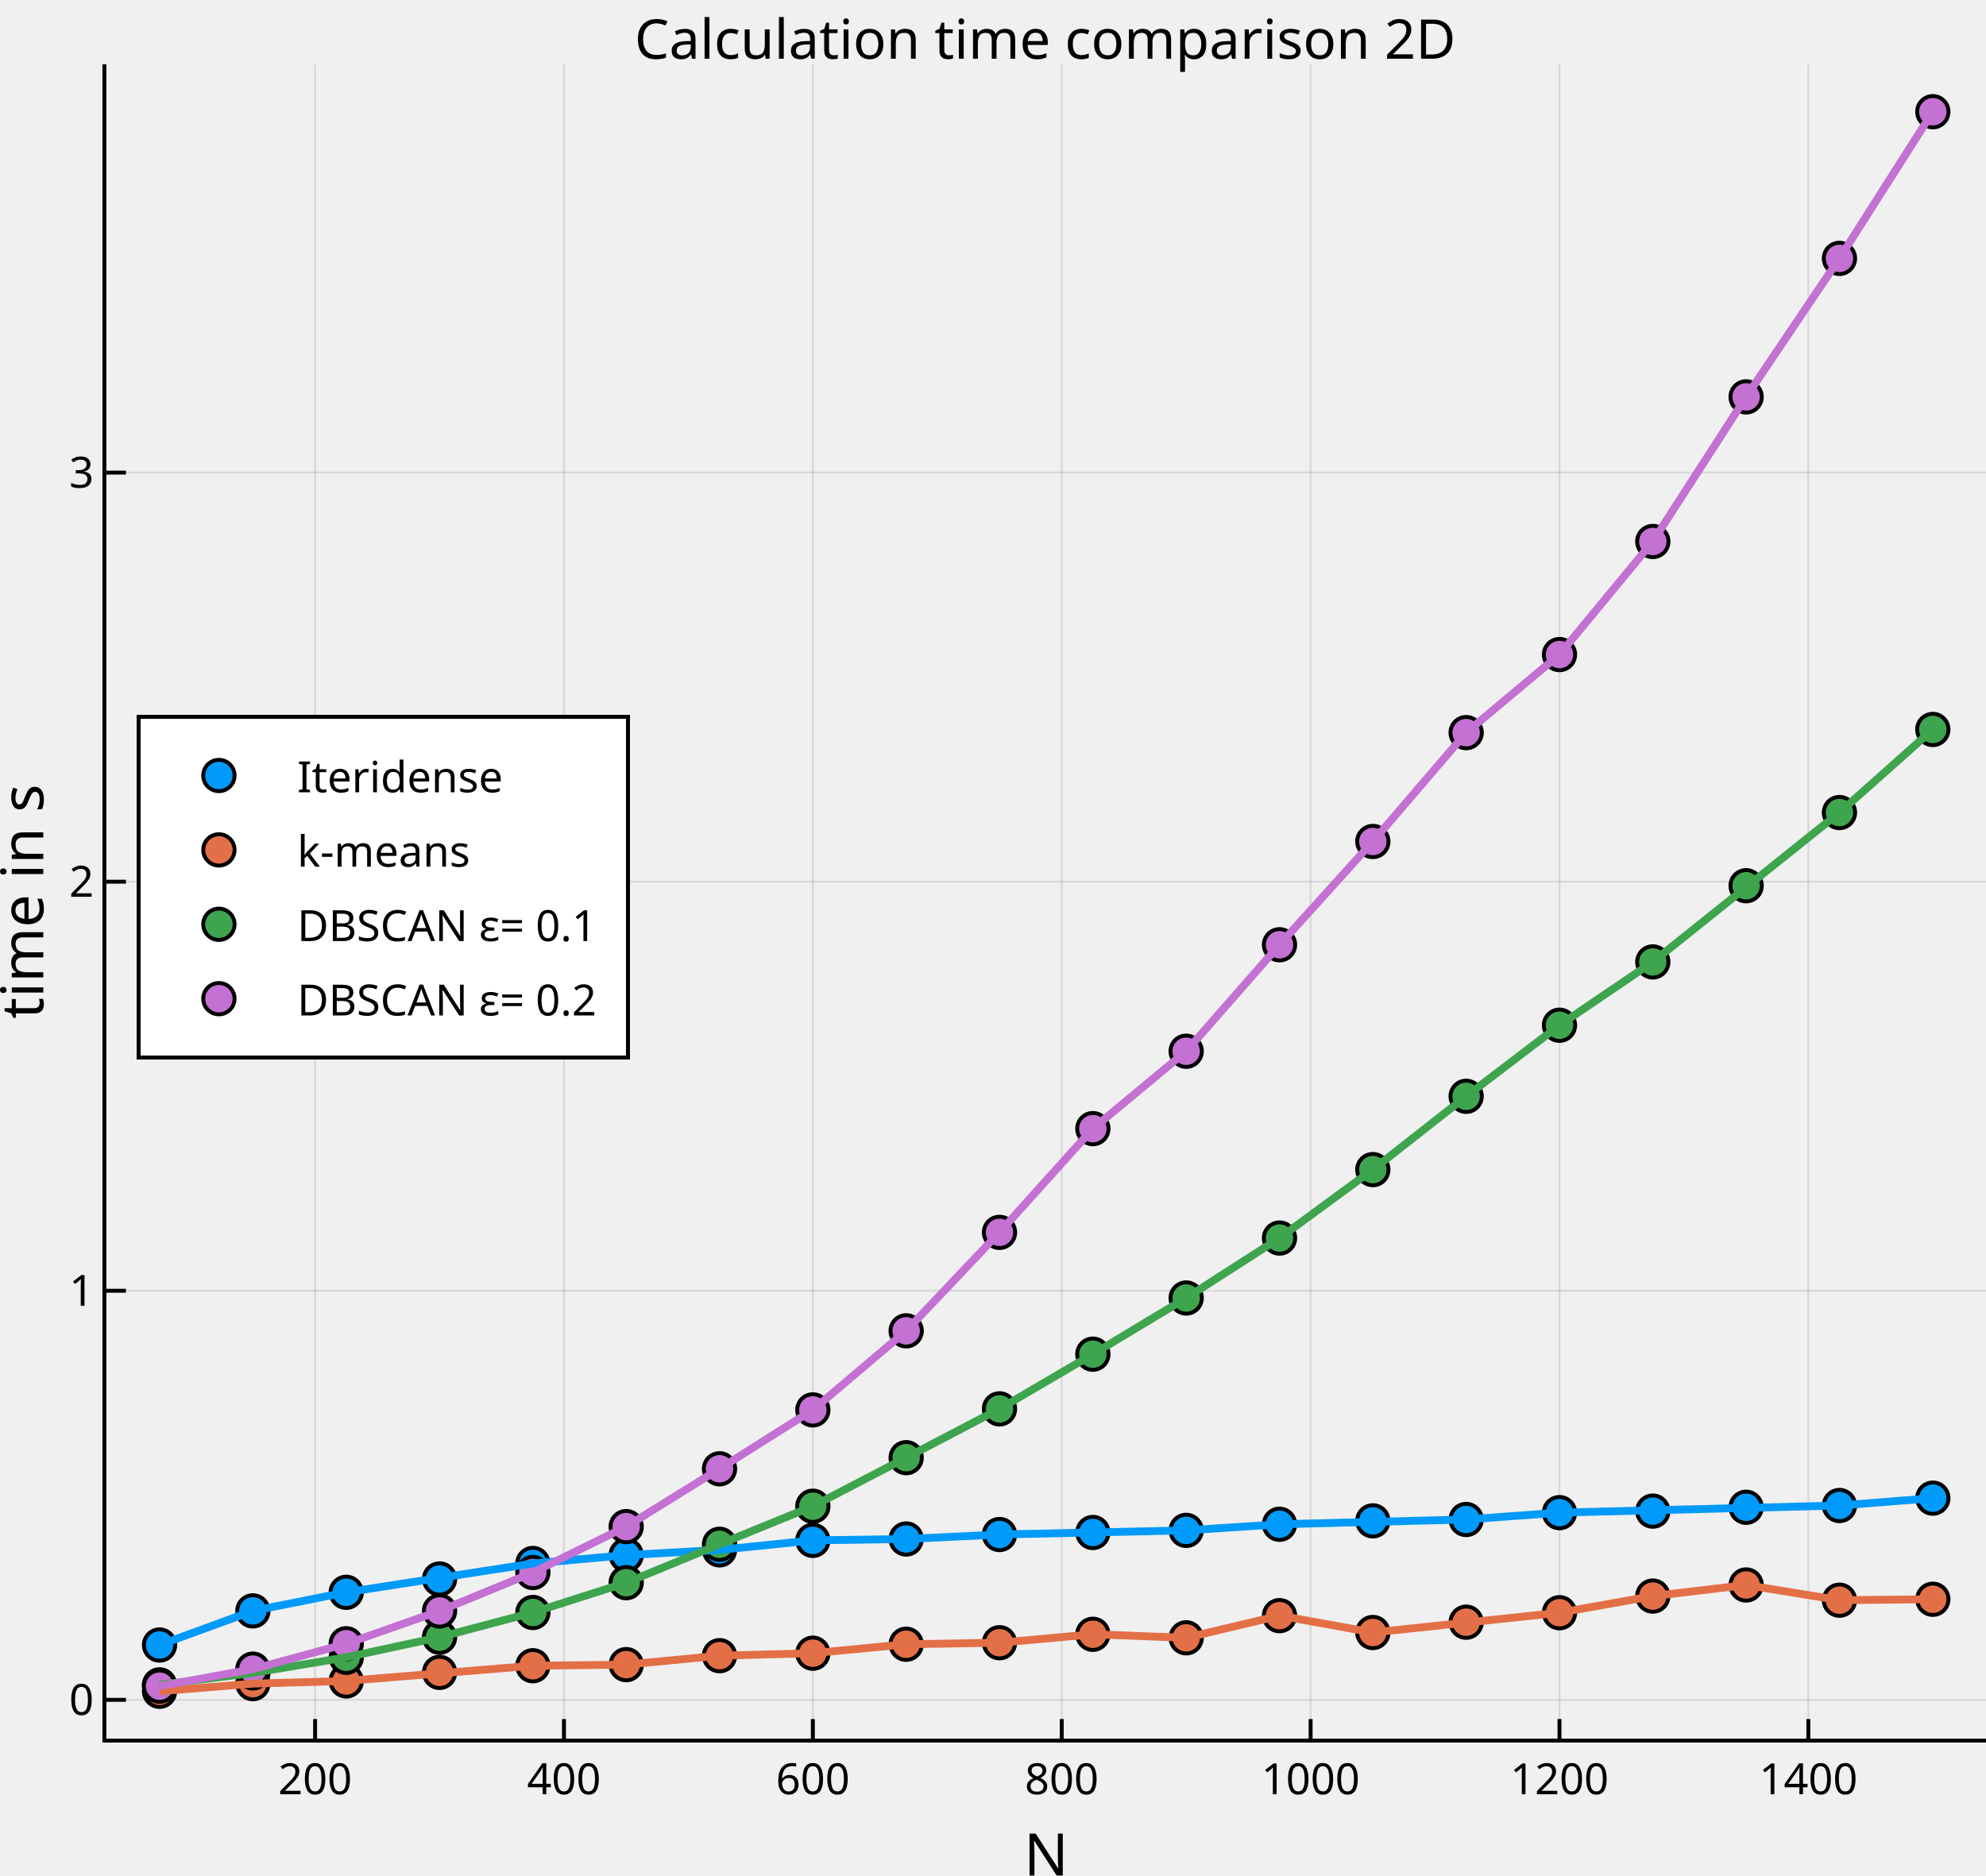
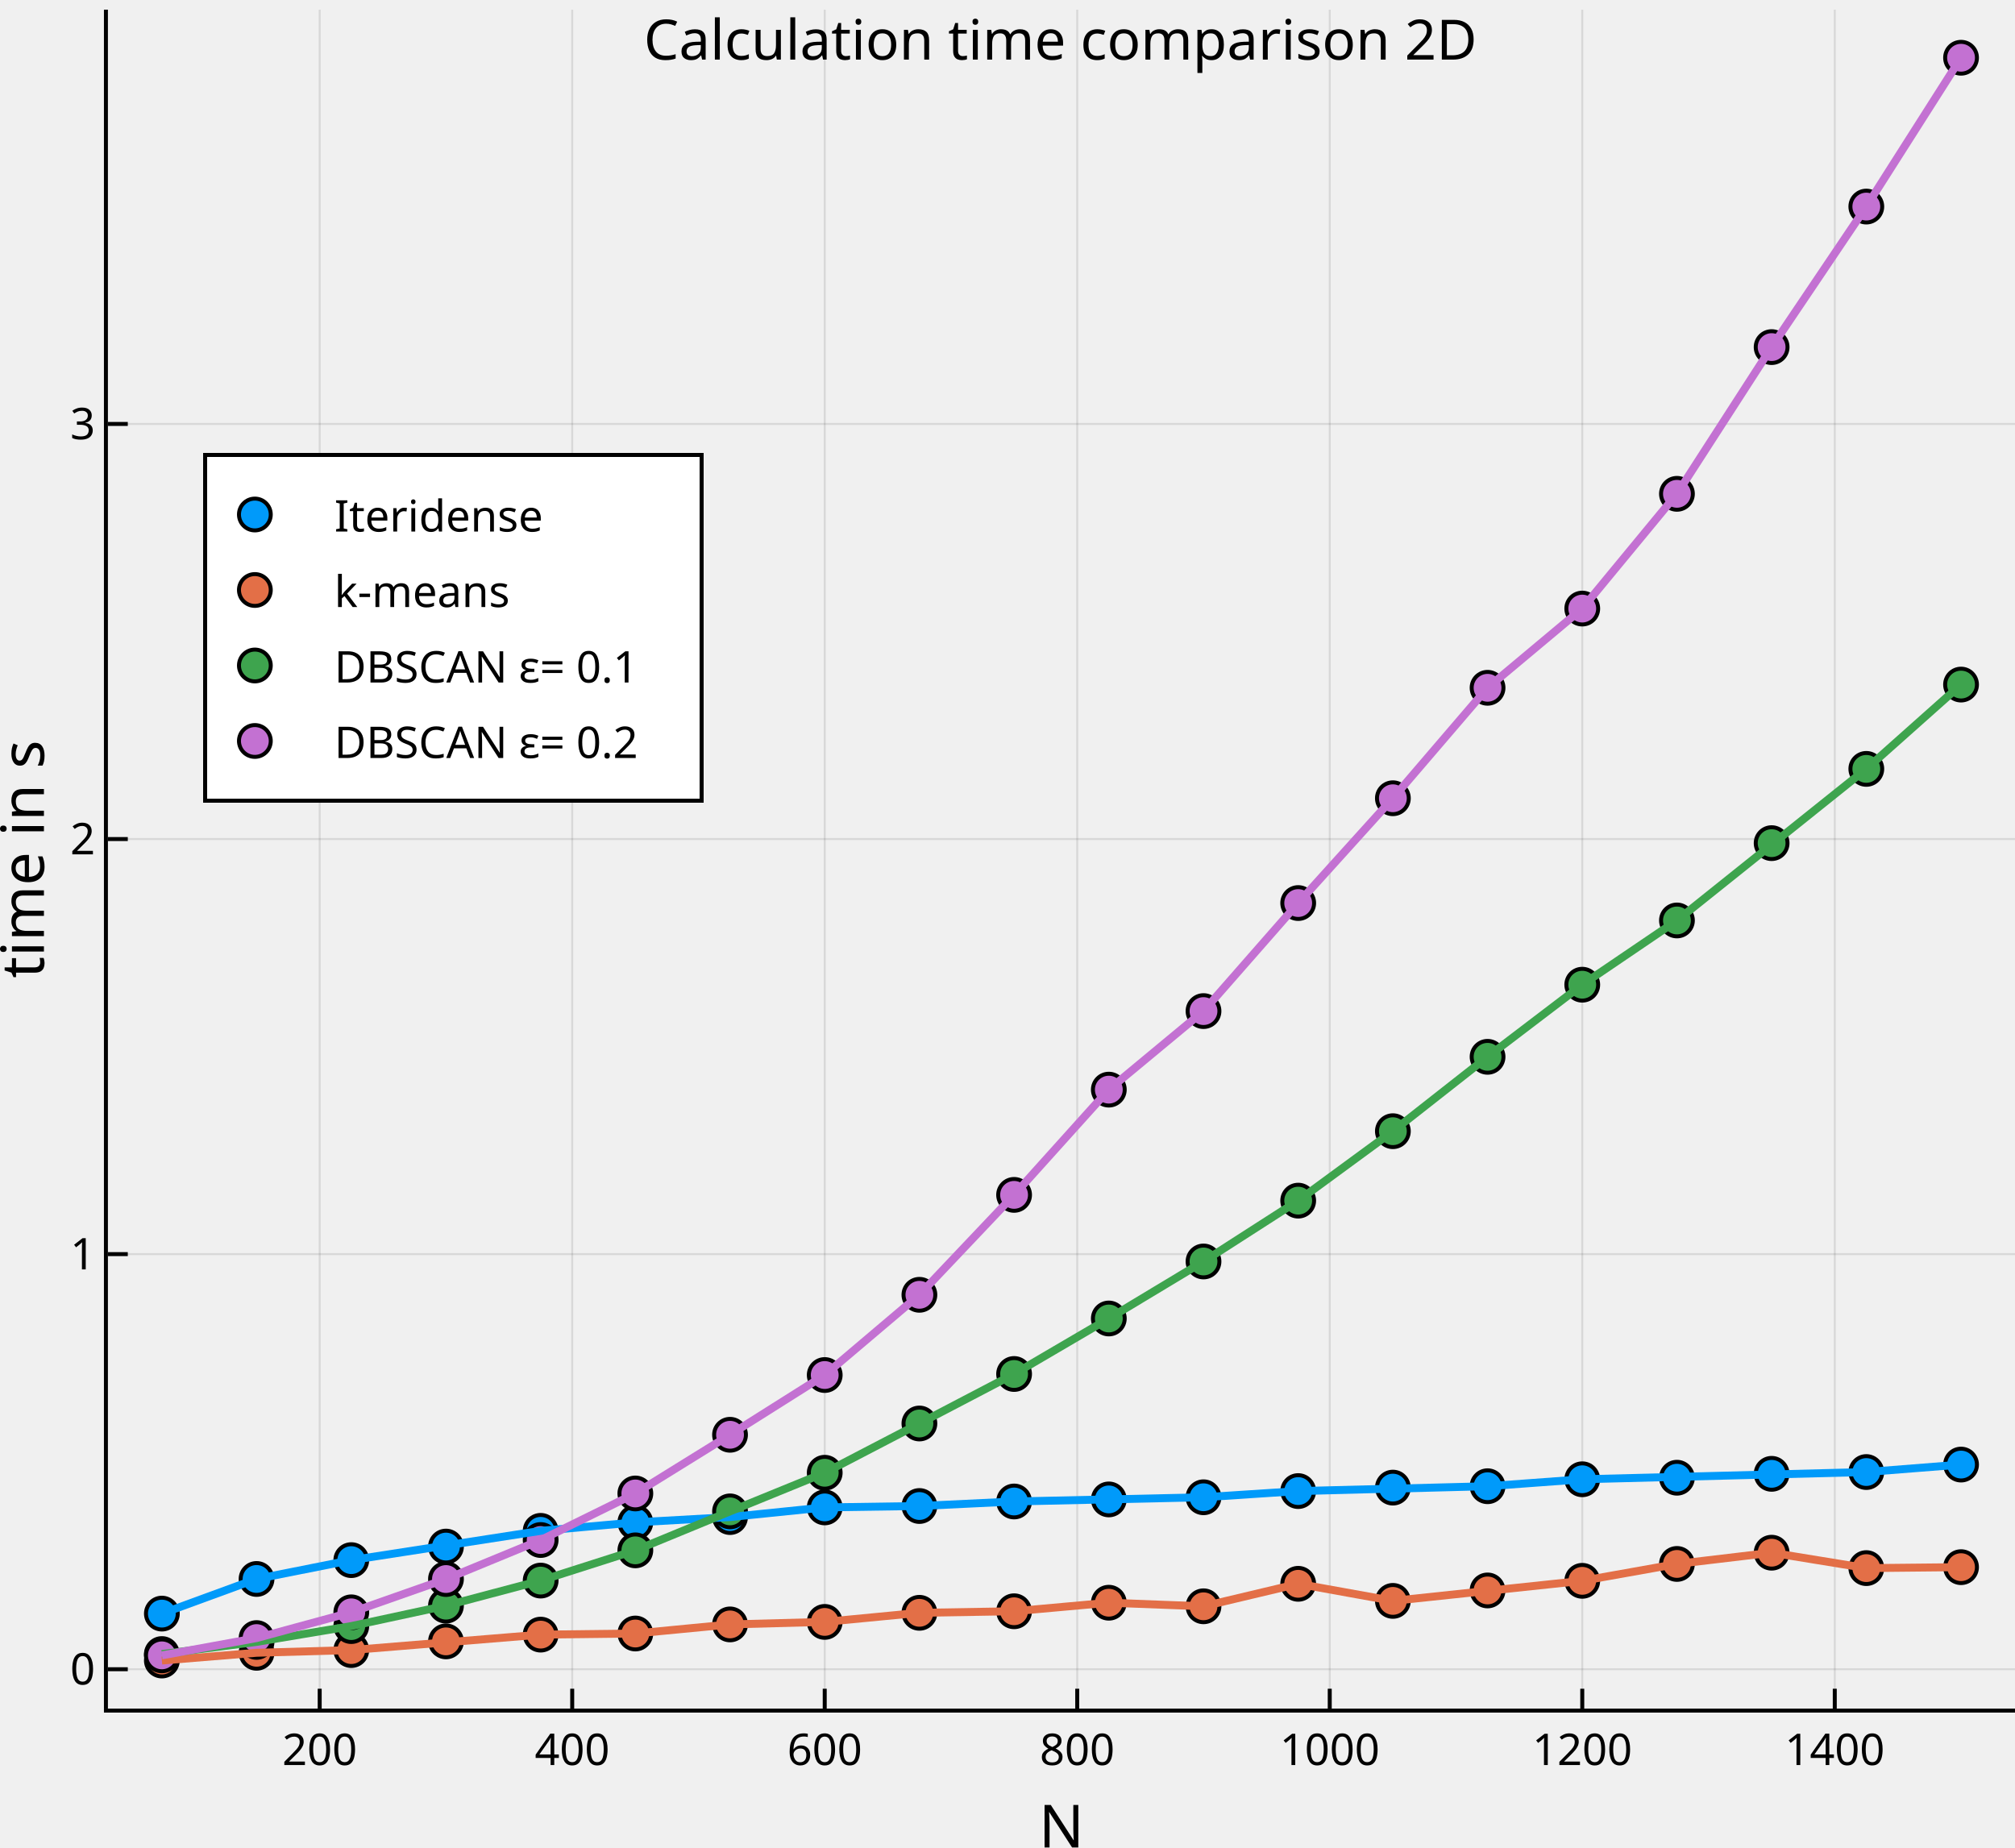
- <svg xmlns="http://www.w3.org/2000/svg" class="main-svg" width="507.118" height="479" version="1.1" id="svg232">
+ <svg xmlns="http://www.w3.org/2000/svg" class="main-svg" width="507.118" height="465" version="1.1" id="svg232">
  <defs id="defs-3eae62">
    <g class="clips" id="g5">
      <clipPath id="clip3eae62xyplot" class="plotclip">
        <rect width="479.959" height="427.61" id="rect2" x="0" y="0" />
      </clipPath>
      <clipPath class="axesclip" id="clip3eae62x">
        <rect x="28.104" y="0" width="479.959" height="512" id="rect3" />
      </clipPath>
      <clipPath class="axesclip" id="clip3eae62y">
        <rect x="0" y="36.433" width="512" height="427.61" id="rect4" />
      </clipPath>
      <clipPath class="axesclip" id="clip3eae62xy">
        <rect x="28.104" y="36.433" width="479.959" height="427.61" id="rect5" />
      </clipPath>
    </g>
    <g class="gradients" id="g6" />
    <g class="patterns" id="g7" />
  </defs>
-   <g class="bglayer" id="g8" transform="translate(-0.9451676,-20)" />
-   <g class="layer-below" id="g11" transform="translate(-0.9451676,-20)">
+   <g class="bglayer" id="g8" transform="translate(-0.9451676,-34)" />
+   <g class="layer-below" id="g11" transform="translate(-0.9451676,-34)">
    <g class="imagelayer" id="g9" />
    <g class="shapelayer" id="g10" />
  </g>
-   <g class="cartesianlayer" id="g184" transform="translate(-0.9451676,-20)">
+   <g class="cartesianlayer" id="g184" transform="translate(-0.9451676,-34)">
    <g class="subplot xy" id="g183">
      <g class="layer-subplot" id="g14">
        <g class="shapelayer" id="g12" />
        <g class="imagelayer" id="g13" />
      </g>
      <g class="minor-gridlayer" id="g17">
        <g class="x" id="g15" />
        <g class="y" id="g16" />
      </g>
      <g class="gridlayer" id="g28">
        <g class="x" id="g23">
          <path class="xgrid crisp" transform="translate(81.40368)" d="M 0,36.433 V 464.043" style="stroke:#000000;stroke-width:0.5px;stroke-opacity:0.1" id="path17" />
          <path class="xgrid crisp" transform="translate(144.9537)" d="M 0,36.433 V 464.043" style="stroke:#000000;stroke-width:0.5px;stroke-opacity:0.1" id="path18" />
          <path class="xgrid crisp" transform="translate(208.5037)" d="M 0,36.433 V 464.043" style="stroke:#000000;stroke-width:0.5px;stroke-opacity:0.1" id="path19" />
          <path class="xgrid crisp" transform="translate(272.0537)" d="M 0,36.433 V 464.043" style="stroke:#000000;stroke-width:0.5px;stroke-opacity:0.1" id="path20" />
          <path class="xgrid crisp" transform="translate(335.6037)" d="M 0,36.433 V 464.043" style="stroke:#000000;stroke-width:0.5px;stroke-opacity:0.1" id="path21" />
          <path class="xgrid crisp" transform="translate(399.1537)" d="M 0,36.433 V 464.043" style="stroke:#000000;stroke-width:0.5px;stroke-opacity:0.1" id="path22" />
          <path class="xgrid crisp" transform="translate(462.7037)" d="M 0,36.433 V 464.043" style="stroke:#000000;stroke-width:0.5px;stroke-opacity:0.1" id="path23" />
        </g>
        <g class="y" id="g27">
          <path class="ygrid crisp" transform="translate(0,454.1332)" d="M 28.104,0 H 508.063" style="stroke:#000000;stroke-width:0.5px;stroke-opacity:0.1" id="path24" />
          <path class="ygrid crisp" transform="translate(0,349.6533)" d="M 28.104,0 H 508.063" style="stroke:#000000;stroke-width:0.5px;stroke-opacity:0.1" id="path25" />
          <path class="ygrid crisp" transform="translate(0,245.1832)" d="M 28.104,0 H 508.063" style="stroke:#000000;stroke-width:0.5px;stroke-opacity:0.1" id="path26" />
          <path class="ygrid crisp" transform="translate(0,140.7032)" d="M 28.104,0 H 508.063" style="stroke:#000000;stroke-width:0.5px;stroke-opacity:0.1" id="path27" />
        </g>
      </g>
      <g class="zerolinelayer" id="g29" />
      <g class="layer-between" id="g32">
        <g class="shapelayer" id="g30" />
        <g class="imagelayer" id="g31" />
      </g>
      <path class="xlines-below" id="path32" d="" />
      <path class="ylines-below" id="path33" d="" />
      <g class="overlines-below" id="g33" />
      <g class="xaxislayer-below" id="g34" />
      <g class="yaxislayer-below" id="g35" />
      <g class="overaxes-below" id="g36" />
      <g class="overplot" id="g159">
        <g class="xy" transform="translate(28.10367,36.43325)" clip-path="url(#clip3eae62xyplot)" id="g158">
          <g class="scatterlayer mlayer" id="g157">
            <g class="trace scatter tracef110f6" style="opacity:1;stroke-miterlimit:2" id="g60">
              <g class="fills" id="g37" />
              <g class="errorbars" id="g38" />
              <g class="lines" id="g39" />
              <g class="points" id="g58">
                <path class="point" transform="translate(13.58,403.7)" d="M 4,0 A 4,4 0 1 1 0,-4 4,4 0 0 1 4,0 Z" style="opacity:1;fill:#009afa;fill-opacity:1;stroke:#000000;stroke-width:1px;stroke-opacity:1" id="path39" />
                <path class="point" transform="translate(37.41,394.98)" d="M 4,0 A 4,4 0 1 1 0,-4 4,4 0 0 1 4,0 Z" style="opacity:1;fill:#009afa;fill-opacity:1;stroke:#000000;stroke-width:1px;stroke-opacity:1" id="path40" />
                <path class="point" transform="translate(61.25,390.24)" d="M 4,0 A 4,4 0 1 1 0,-4 4,4 0 0 1 4,0 Z" style="opacity:1;fill:#009afa;fill-opacity:1;stroke:#000000;stroke-width:1px;stroke-opacity:1" id="path41" />
                <path class="point" transform="translate(85.08,386.83)" d="M 4,0 A 4,4 0 1 1 0,-4 4,4 0 0 1 4,0 Z" style="opacity:1;fill:#009afa;fill-opacity:1;stroke:#000000;stroke-width:1px;stroke-opacity:1" id="path42" />
                <path class="point" transform="translate(108.91,382.87)" d="M 4,0 A 4,4 0 1 1 0,-4 4,4 0 0 1 4,0 Z" style="opacity:1;fill:#009afa;fill-opacity:1;stroke:#000000;stroke-width:1px;stroke-opacity:1" id="path43" />
                <path class="point" transform="translate(132.74,380.74)" d="M 4,0 A 4,4 0 1 1 0,-4 4,4 0 0 1 4,0 Z" style="opacity:1;fill:#009afa;fill-opacity:1;stroke:#000000;stroke-width:1px;stroke-opacity:1" id="path44" />
                <path class="point" transform="translate(156.57,379.4)" d="M 4,0 A 4,4 0 1 1 0,-4 4,4 0 0 1 4,0 Z" style="opacity:1;fill:#009afa;fill-opacity:1;stroke:#000000;stroke-width:1px;stroke-opacity:1" id="path45" />
                <path class="point" transform="translate(180.4,376.97)" d="M 4,0 A 4,4 0 1 1 0,-4 4,4 0 0 1 4,0 Z" style="opacity:1;fill:#009afa;fill-opacity:1;stroke:#000000;stroke-width:1px;stroke-opacity:1" id="path46" />
                <path class="point" transform="translate(204.23,376.62)" d="M 4,0 A 4,4 0 1 1 0,-4 4,4 0 0 1 4,0 Z" style="opacity:1;fill:#009afa;fill-opacity:1;stroke:#000000;stroke-width:1px;stroke-opacity:1" id="path47" />
                <path class="point" transform="translate(228.06,375.48)" d="M 4,0 A 4,4 0 1 1 0,-4 4,4 0 0 1 4,0 Z" style="opacity:1;fill:#009afa;fill-opacity:1;stroke:#000000;stroke-width:1px;stroke-opacity:1" id="path48" />
                <path class="point" transform="translate(251.9,374.96)" d="M 4,0 A 4,4 0 1 1 0,-4 4,4 0 0 1 4,0 Z" style="opacity:1;fill:#009afa;fill-opacity:1;stroke:#000000;stroke-width:1px;stroke-opacity:1" id="path49" />
                <path class="point" transform="translate(275.73,374.42)" d="M 4,0 A 4,4 0 1 1 0,-4 4,4 0 0 1 4,0 Z" style="opacity:1;fill:#009afa;fill-opacity:1;stroke:#000000;stroke-width:1px;stroke-opacity:1" id="path50" />
                <path class="point" transform="translate(299.56,372.86)" d="M 4,0 A 4,4 0 1 1 0,-4 4,4 0 0 1 4,0 Z" style="opacity:1;fill:#009afa;fill-opacity:1;stroke:#000000;stroke-width:1px;stroke-opacity:1" id="path51" />
                <path class="point" transform="translate(323.39,371.99)" d="M 4,0 A 4,4 0 1 1 0,-4 4,4 0 0 1 4,0 Z" style="opacity:1;fill:#009afa;fill-opacity:1;stroke:#000000;stroke-width:1px;stroke-opacity:1" id="path52" />
                <path class="point" transform="translate(347.22,371.64)" d="M 4,0 A 4,4 0 1 1 0,-4 4,4 0 0 1 4,0 Z" style="opacity:1;fill:#009afa;fill-opacity:1;stroke:#000000;stroke-width:1px;stroke-opacity:1" id="path53" />
                <path class="point" transform="translate(371.05,369.89)" d="M 4,0 A 4,4 0 1 1 0,-4 4,4 0 0 1 4,0 Z" style="opacity:1;fill:#009afa;fill-opacity:1;stroke:#000000;stroke-width:1px;stroke-opacity:1" id="path54" />
                <path class="point" transform="translate(394.88,369.5)" d="M 4,0 A 4,4 0 1 1 0,-4 4,4 0 0 1 4,0 Z" style="opacity:1;fill:#009afa;fill-opacity:1;stroke:#000000;stroke-width:1px;stroke-opacity:1" id="path55" />
                <path class="point" transform="translate(418.71,368.52)" d="M 4,0 A 4,4 0 1 1 0,-4 4,4 0 0 1 4,0 Z" style="opacity:1;fill:#009afa;fill-opacity:1;stroke:#000000;stroke-width:1px;stroke-opacity:1" id="path56" />
                <path class="point" transform="translate(442.54,368.07)" d="M 4,0 A 4,4 0 1 1 0,-4 4,4 0 0 1 4,0 Z" style="opacity:1;fill:#009afa;fill-opacity:1;stroke:#000000;stroke-width:1px;stroke-opacity:1" id="path57" />
                <path class="point" transform="translate(466.38,366.19)" d="M 4,0 A 4,4 0 1 1 0,-4 4,4 0 0 1 4,0 Z" style="opacity:1;fill:#009afa;fill-opacity:1;stroke:#000000;stroke-width:1px;stroke-opacity:1" id="path58" />
              </g>
              <g class="text" id="g59" />
            </g>
            <g class="trace scatter traced5e7cb" style="opacity:1;stroke-miterlimit:2" id="g84">
              <g class="fills" id="g61" />
              <g class="errorbars" id="g62" />
              <g class="lines" id="g63" />
              <g class="points" id="g82">
                <path class="point" transform="translate(13.58,415.51)" d="M 4,0 A 4,4 0 1 1 0,-4 4,4 0 0 1 4,0 Z" style="opacity:1;fill:#e36f47;fill-opacity:1;stroke:#000000;stroke-width:1px;stroke-opacity:1" id="path63" />
                <path class="point" transform="translate(37.41,413.56)" d="M 4,0 A 4,4 0 1 1 0,-4 4,4 0 0 1 4,0 Z" style="opacity:1;fill:#e36f47;fill-opacity:1;stroke:#000000;stroke-width:1px;stroke-opacity:1" id="path64" />
                <path class="point" transform="translate(61.25,412.88)" d="M 4,0 A 4,4 0 1 1 0,-4 4,4 0 0 1 4,0 Z" style="opacity:1;fill:#e36f47;fill-opacity:1;stroke:#000000;stroke-width:1px;stroke-opacity:1" id="path65" />
                <path class="point" transform="translate(85.08,410.69)" d="M 4,0 A 4,4 0 1 1 0,-4 4,4 0 0 1 4,0 Z" style="opacity:1;fill:#e36f47;fill-opacity:1;stroke:#000000;stroke-width:1px;stroke-opacity:1" id="path66" />
                <path class="point" transform="translate(108.91,408.99)" d="M 4,0 A 4,4 0 1 1 0,-4 4,4 0 0 1 4,0 Z" style="opacity:1;fill:#e36f47;fill-opacity:1;stroke:#000000;stroke-width:1px;stroke-opacity:1" id="path67" />
                <path class="point" transform="translate(132.74,408.71)" d="M 4,0 A 4,4 0 1 1 0,-4 4,4 0 0 1 4,0 Z" style="opacity:1;fill:#e36f47;fill-opacity:1;stroke:#000000;stroke-width:1px;stroke-opacity:1" id="path68" />
                <path class="point" transform="translate(156.57,406.42)" d="M 4,0 A 4,4 0 1 1 0,-4 4,4 0 0 1 4,0 Z" style="opacity:1;fill:#e36f47;fill-opacity:1;stroke:#000000;stroke-width:1px;stroke-opacity:1" id="path69" />
                <path class="point" transform="translate(180.4,405.79)" d="M 4,0 A 4,4 0 1 1 0,-4 4,4 0 0 1 4,0 Z" style="opacity:1;fill:#e36f47;fill-opacity:1;stroke:#000000;stroke-width:1px;stroke-opacity:1" id="path70" />
                <path class="point" transform="translate(204.23,403.5)" d="M 4,0 A 4,4 0 1 1 0,-4 4,4 0 0 1 4,0 Z" style="opacity:1;fill:#e36f47;fill-opacity:1;stroke:#000000;stroke-width:1px;stroke-opacity:1" id="path71" />
                <path class="point" transform="translate(228.06,403.11)" d="M 4,0 A 4,4 0 1 1 0,-4 4,4 0 0 1 4,0 Z" style="opacity:1;fill:#e36f47;fill-opacity:1;stroke:#000000;stroke-width:1px;stroke-opacity:1" id="path72" />
                <path class="point" transform="translate(251.9,400.96)" d="M 4,0 A 4,4 0 1 1 0,-4 4,4 0 0 1 4,0 Z" style="opacity:1;fill:#e36f47;fill-opacity:1;stroke:#000000;stroke-width:1px;stroke-opacity:1" id="path73" />
                <path class="point" transform="translate(275.73,401.86)" d="M 4,0 A 4,4 0 1 1 0,-4 4,4 0 0 1 4,0 Z" style="opacity:1;fill:#e36f47;fill-opacity:1;stroke:#000000;stroke-width:1px;stroke-opacity:1" id="path74" />
                <path class="point" transform="translate(299.56,396.2)" d="M 4,0 A 4,4 0 1 1 0,-4 4,4 0 0 1 4,0 Z" style="opacity:1;fill:#e36f47;fill-opacity:1;stroke:#000000;stroke-width:1px;stroke-opacity:1" id="path75" />
                <path class="point" transform="translate(323.39,400.5)" d="M 4,0 A 4,4 0 1 1 0,-4 4,4 0 0 1 4,0 Z" style="opacity:1;fill:#e36f47;fill-opacity:1;stroke:#000000;stroke-width:1px;stroke-opacity:1" id="path76" />
                <path class="point" transform="translate(347.22,397.87)" d="M 4,0 A 4,4 0 1 1 0,-4 4,4 0 0 1 4,0 Z" style="opacity:1;fill:#e36f47;fill-opacity:1;stroke:#000000;stroke-width:1px;stroke-opacity:1" id="path77" />
                <path class="point" transform="translate(371.05,395.45)" d="M 4,0 A 4,4 0 1 1 0,-4 4,4 0 0 1 4,0 Z" style="opacity:1;fill:#e36f47;fill-opacity:1;stroke:#000000;stroke-width:1px;stroke-opacity:1" id="path78" />
                <path class="point" transform="translate(394.88,391.2)" d="M 4,0 A 4,4 0 1 1 0,-4 4,4 0 0 1 4,0 Z" style="opacity:1;fill:#e36f47;fill-opacity:1;stroke:#000000;stroke-width:1px;stroke-opacity:1" id="path79" />
                <path class="point" transform="translate(418.71,388.37)" d="M 4,0 A 4,4 0 1 1 0,-4 4,4 0 0 1 4,0 Z" style="opacity:1;fill:#e36f47;fill-opacity:1;stroke:#000000;stroke-width:1px;stroke-opacity:1" id="path80" />
                <path class="point" transform="translate(442.54,392.25)" d="M 4,0 A 4,4 0 1 1 0,-4 4,4 0 0 1 4,0 Z" style="opacity:1;fill:#e36f47;fill-opacity:1;stroke:#000000;stroke-width:1px;stroke-opacity:1" id="path81" />
                <path class="point" transform="translate(466.38,392.01)" d="M 4,0 A 4,4 0 1 1 0,-4 4,4 0 0 1 4,0 Z" style="opacity:1;fill:#e36f47;fill-opacity:1;stroke:#000000;stroke-width:1px;stroke-opacity:1" id="path82" />
              </g>
              <g class="text" id="g83" />
            </g>
            <g class="trace scatter tracec5ac57" style="opacity:1;stroke-miterlimit:2" id="g108">
              <g class="fills" id="g85" />
              <g class="errorbars" id="g86" />
              <g class="lines" id="g87" />
              <g class="points" id="g106">
                <path class="point" transform="translate(13.58,413.88)" d="M 4,0 A 4,4 0 1 1 0,-4 4,4 0 0 1 4,0 Z" style="opacity:1;fill:#3ea44e;fill-opacity:1;stroke:#000000;stroke-width:1px;stroke-opacity:1" id="path87" />
                <path class="point" transform="translate(37.41,410.82)" d="M 4,0 A 4,4 0 1 1 0,-4 4,4 0 0 1 4,0 Z" style="opacity:1;fill:#3ea44e;fill-opacity:1;stroke:#000000;stroke-width:1px;stroke-opacity:1" id="path88" />
                <path class="point" transform="translate(61.25,406.84)" d="M 4,0 A 4,4 0 1 1 0,-4 4,4 0 0 1 4,0 Z" style="opacity:1;fill:#3ea44e;fill-opacity:1;stroke:#000000;stroke-width:1px;stroke-opacity:1" id="path89" />
                <path class="point" transform="translate(85.08,401.7)" d="M 4,0 A 4,4 0 1 1 0,-4 4,4 0 0 1 4,0 Z" style="opacity:1;fill:#3ea44e;fill-opacity:1;stroke:#000000;stroke-width:1px;stroke-opacity:1" id="path90" />
                <path class="point" transform="translate(108.91,395.39)" d="M 4,0 A 4,4 0 1 1 0,-4 4,4 0 0 1 4,0 Z" style="opacity:1;fill:#3ea44e;fill-opacity:1;stroke:#000000;stroke-width:1px;stroke-opacity:1" id="path91" />
                <path class="point" transform="translate(132.74,387.78)" d="M 4,0 A 4,4 0 1 1 0,-4 4,4 0 0 1 4,0 Z" style="opacity:1;fill:#3ea44e;fill-opacity:1;stroke:#000000;stroke-width:1px;stroke-opacity:1" id="path92" />
                <path class="point" transform="translate(156.57,377.97)" d="M 4,0 A 4,4 0 1 1 0,-4 4,4 0 0 1 4,0 Z" style="opacity:1;fill:#3ea44e;fill-opacity:1;stroke:#000000;stroke-width:1px;stroke-opacity:1" id="path93" />
                <path class="point" transform="translate(180.4,368.25)" d="M 4,0 A 4,4 0 1 1 0,-4 4,4 0 0 1 4,0 Z" style="opacity:1;fill:#3ea44e;fill-opacity:1;stroke:#000000;stroke-width:1px;stroke-opacity:1" id="path94" />
                <path class="point" transform="translate(204.23,355.85)" d="M 4,0 A 4,4 0 1 1 0,-4 4,4 0 0 1 4,0 Z" style="opacity:1;fill:#3ea44e;fill-opacity:1;stroke:#000000;stroke-width:1px;stroke-opacity:1" id="path95" />
                <path class="point" transform="translate(228.06,343.39)" d="M 4,0 A 4,4 0 1 1 0,-4 4,4 0 0 1 4,0 Z" style="opacity:1;fill:#3ea44e;fill-opacity:1;stroke:#000000;stroke-width:1px;stroke-opacity:1" id="path96" />
                <path class="point" transform="translate(251.9,329.42)" d="M 4,0 A 4,4 0 1 1 0,-4 4,4 0 0 1 4,0 Z" style="opacity:1;fill:#3ea44e;fill-opacity:1;stroke:#000000;stroke-width:1px;stroke-opacity:1" id="path97" />
                <path class="point" transform="translate(275.73,315.07)" d="M 4,0 A 4,4 0 1 1 0,-4 4,4 0 0 1 4,0 Z" style="opacity:1;fill:#3ea44e;fill-opacity:1;stroke:#000000;stroke-width:1px;stroke-opacity:1" id="path98" />
                <path class="point" transform="translate(299.56,299.76)" d="M 4,0 A 4,4 0 1 1 0,-4 4,4 0 0 1 4,0 Z" style="opacity:1;fill:#3ea44e;fill-opacity:1;stroke:#000000;stroke-width:1px;stroke-opacity:1" id="path99" />
                <path class="point" transform="translate(323.39,282.28)" d="M 4,0 A 4,4 0 1 1 0,-4 4,4 0 0 1 4,0 Z" style="opacity:1;fill:#3ea44e;fill-opacity:1;stroke:#000000;stroke-width:1px;stroke-opacity:1" id="path100" />
                <path class="point" transform="translate(347.22,263.56)" d="M 4,0 A 4,4 0 1 1 0,-4 4,4 0 0 1 4,0 Z" style="opacity:1;fill:#3ea44e;fill-opacity:1;stroke:#000000;stroke-width:1px;stroke-opacity:1" id="path101" />
                <path class="point" transform="translate(371.05,245.41)" d="M 4,0 A 4,4 0 1 1 0,-4 4,4 0 0 1 4,0 Z" style="opacity:1;fill:#3ea44e;fill-opacity:1;stroke:#000000;stroke-width:1px;stroke-opacity:1" id="path102" />
                <path class="point" transform="translate(394.88,229.24)" d="M 4,0 A 4,4 0 1 1 0,-4 4,4 0 0 1 4,0 Z" style="opacity:1;fill:#3ea44e;fill-opacity:1;stroke:#000000;stroke-width:1px;stroke-opacity:1" id="path103" />
                <path class="point" transform="translate(418.71,209.78)" d="M 4,0 A 4,4 0 1 1 0,-4 4,4 0 0 1 4,0 Z" style="opacity:1;fill:#3ea44e;fill-opacity:1;stroke:#000000;stroke-width:1px;stroke-opacity:1" id="path104" />
                <path class="point" transform="translate(442.54,191.09)" d="M 4,0 A 4,4 0 1 1 0,-4 4,4 0 0 1 4,0 Z" style="opacity:1;fill:#3ea44e;fill-opacity:1;stroke:#000000;stroke-width:1px;stroke-opacity:1" id="path105" />
                <path class="point" transform="translate(466.38,169.87)" d="M 4,0 A 4,4 0 1 1 0,-4 4,4 0 0 1 4,0 Z" style="opacity:1;fill:#3ea44e;fill-opacity:1;stroke:#000000;stroke-width:1px;stroke-opacity:1" id="path106" />
              </g>
              <g class="text" id="g107" />
            </g>
            <g class="trace scatter trace546f29" style="opacity:1;stroke-miterlimit:2" id="g132">
              <g class="fills" id="g109" />
              <g class="errorbars" id="g110" />
              <g class="lines" id="g111" />
              <g class="points" id="g130">
                <path class="point" transform="translate(13.58,414.21)" d="M 4,0 A 4,4 0 1 1 0,-4 4,4 0 0 1 4,0 Z" style="opacity:1;fill:#c371d2;fill-opacity:1;stroke:#000000;stroke-width:1px;stroke-opacity:1" id="path111" />
                <path class="point" transform="translate(37.41,409.86)" d="M 4,0 A 4,4 0 1 1 0,-4 4,4 0 0 1 4,0 Z" style="opacity:1;fill:#c371d2;fill-opacity:1;stroke:#000000;stroke-width:1px;stroke-opacity:1" id="path112" />
                <path class="point" transform="translate(61.25,403.38)" d="M 4,0 A 4,4 0 1 1 0,-4 4,4 0 0 1 4,0 Z" style="opacity:1;fill:#c371d2;fill-opacity:1;stroke:#000000;stroke-width:1px;stroke-opacity:1" id="path113" />
                <path class="point" transform="translate(85.08,395)" d="M 4,0 A 4,4 0 1 1 0,-4 4,4 0 0 1 4,0 Z" style="opacity:1;fill:#c371d2;fill-opacity:1;stroke:#000000;stroke-width:1px;stroke-opacity:1" id="path114" />
                <path class="point" transform="translate(108.91,385.18)" d="M 4,0 A 4,4 0 1 1 0,-4 4,4 0 0 1 4,0 Z" style="opacity:1;fill:#c371d2;fill-opacity:1;stroke:#000000;stroke-width:1px;stroke-opacity:1" id="path115" />
                <path class="point" transform="translate(132.74,373.46)" d="M 4,0 A 4,4 0 1 1 0,-4 4,4 0 0 1 4,0 Z" style="opacity:1;fill:#c371d2;fill-opacity:1;stroke:#000000;stroke-width:1px;stroke-opacity:1" id="path116" />
                <path class="point" transform="translate(156.57,358.69)" d="M 4,0 A 4,4 0 1 1 0,-4 4,4 0 0 1 4,0 Z" style="opacity:1;fill:#c371d2;fill-opacity:1;stroke:#000000;stroke-width:1px;stroke-opacity:1" id="path117" />
                <path class="point" transform="translate(180.4,343.65)" d="M 4,0 A 4,4 0 1 1 0,-4 4,4 0 0 1 4,0 Z" style="opacity:1;fill:#c371d2;fill-opacity:1;stroke:#000000;stroke-width:1px;stroke-opacity:1" id="path118" />
                <path class="point" transform="translate(204.23,323.46)" d="M 4,0 A 4,4 0 1 1 0,-4 4,4 0 0 1 4,0 Z" style="opacity:1;fill:#c371d2;fill-opacity:1;stroke:#000000;stroke-width:1px;stroke-opacity:1" id="path119" />
                <path class="point" transform="translate(228.06,298.31)" d="M 4,0 A 4,4 0 1 1 0,-4 4,4 0 0 1 4,0 Z" style="opacity:1;fill:#c371d2;fill-opacity:1;stroke:#000000;stroke-width:1px;stroke-opacity:1" id="path120" />
                <path class="point" transform="translate(251.9,271.82)" d="M 4,0 A 4,4 0 1 1 0,-4 4,4 0 0 1 4,0 Z" style="opacity:1;fill:#c371d2;fill-opacity:1;stroke:#000000;stroke-width:1px;stroke-opacity:1" id="path121" />
                <path class="point" transform="translate(275.73,252.05)" d="M 4,0 A 4,4 0 1 1 0,-4 4,4 0 0 1 4,0 Z" style="opacity:1;fill:#c371d2;fill-opacity:1;stroke:#000000;stroke-width:1px;stroke-opacity:1" id="path122" />
                <path class="point" transform="translate(299.56,224.86)" d="M 4,0 A 4,4 0 1 1 0,-4 4,4 0 0 1 4,0 Z" style="opacity:1;fill:#c371d2;fill-opacity:1;stroke:#000000;stroke-width:1px;stroke-opacity:1" id="path123" />
                <path class="point" transform="translate(323.39,198.48)" d="M 4,0 A 4,4 0 1 1 0,-4 4,4 0 0 1 4,0 Z" style="opacity:1;fill:#c371d2;fill-opacity:1;stroke:#000000;stroke-width:1px;stroke-opacity:1" id="path124" />
                <path class="point" transform="translate(347.22,170.68)" d="M 4,0 A 4,4 0 1 1 0,-4 4,4 0 0 1 4,0 Z" style="opacity:1;fill:#c371d2;fill-opacity:1;stroke:#000000;stroke-width:1px;stroke-opacity:1" id="path125" />
                <path class="point" transform="translate(371.05,150.74)" d="M 4,0 A 4,4 0 1 1 0,-4 4,4 0 0 1 4,0 Z" style="opacity:1;fill:#c371d2;fill-opacity:1;stroke:#000000;stroke-width:1px;stroke-opacity:1" id="path126" />
                <path class="point" transform="translate(394.88,121.86)" d="M 4,0 A 4,4 0 1 1 0,-4 4,4 0 0 1 4,0 Z" style="opacity:1;fill:#c371d2;fill-opacity:1;stroke:#000000;stroke-width:1px;stroke-opacity:1" id="path127" />
                <path class="point" transform="translate(418.71,84.93)" d="M 4,0 A 4,4 0 1 1 0,-4 4,4 0 0 1 4,0 Z" style="opacity:1;fill:#c371d2;fill-opacity:1;stroke:#000000;stroke-width:1px;stroke-opacity:1" id="path128" />
                <path class="point" transform="translate(442.54,49.56)" d="M 4,0 A 4,4 0 1 1 0,-4 4,4 0 0 1 4,0 Z" style="opacity:1;fill:#c371d2;fill-opacity:1;stroke:#000000;stroke-width:1px;stroke-opacity:1" id="path129" />
                <path class="point" transform="translate(466.38,12.1)" d="M 4,0 A 4,4 0 1 1 0,-4 4,4 0 0 1 4,0 Z" style="opacity:1;fill:#c371d2;fill-opacity:1;stroke:#000000;stroke-width:1px;stroke-opacity:1" id="path130" />
              </g>
              <g class="text" id="g131" />
            </g>
            <g class="trace scatter trace588f06" style="opacity:1;stroke-miterlimit:2" id="g138">
              <g class="fills" id="g133" />
              <g class="errorbars" id="g134" />
              <g class="lines" id="g135">
                <path class="js-line" d="m 13.58,403.7 23.83,-8.72 23.84,-4.74 47.66,-7.37 23.83,-2.13 23.83,-1.34 23.83,-2.43 23.83,-0.35 23.83,-1.14 47.67,-1.06 23.83,-1.56 47.66,-1.22 23.83,-1.75 71.49,-1.82 23.84,-1.88" style="opacity:1;vector-effect:none;fill:none;stroke:#009afa;stroke-width:2px;stroke-opacity:1" id="path134" />
              </g>
              <g class="points" id="g136" />
              <g class="text" id="g137" />
            </g>
            <g class="trace scatter trace9b451d" style="opacity:1;stroke-miterlimit:2" id="g144">
              <g class="fills" id="g139" />
              <g class="errorbars" id="g140" />
              <g class="lines" id="g141">
                <path class="js-line" d="m 13.58,415.51 23.83,-1.95 23.84,-0.68 47.66,-3.89 23.83,-0.28 23.83,-2.29 23.83,-0.63 23.83,-2.29 23.83,-0.39 23.84,-2.15 23.83,0.9 23.83,-5.66 23.83,4.3 47.66,-5.05 23.83,-4.25 23.83,-2.83 23.83,3.88 23.84,-0.24" style="opacity:1;vector-effect:none;fill:none;stroke:#e36f47;stroke-width:2px;stroke-opacity:1" id="path140" />
              </g>
              <g class="points" id="g142" />
              <g class="text" id="g143" />
            </g>
            <g class="trace scatter trace737965" style="opacity:1;stroke-miterlimit:2" id="g150">
              <g class="fills" id="g145" />
              <g class="errorbars" id="g146" />
              <g class="lines" id="g147">
                <path class="js-line" d="m 13.58,413.88 23.83,-3.06 23.84,-3.98 23.83,-5.14 23.83,-6.31 23.83,-7.61 23.83,-9.81 23.83,-9.72 23.83,-12.4 23.83,-12.46 23.84,-13.97 23.83,-14.35 23.83,-15.31 23.83,-17.48 23.83,-18.72 23.83,-18.15 23.83,-16.17 47.66,-38.15 23.84,-21.22" style="opacity:1;vector-effect:none;fill:none;stroke:#3ea44e;stroke-width:2px;stroke-opacity:1" id="path146" />
              </g>
              <g class="points" id="g148" />
              <g class="text" id="g149" />
            </g>
            <g class="trace scatter trace089ea8" style="opacity:1;stroke-miterlimit:2" id="g156">
              <g class="fills" id="g151" />
              <g class="errorbars" id="g152" />
              <g class="lines" id="g153">
                <path class="js-line" d="m 13.58,414.21 23.83,-4.35 23.84,-6.48 23.83,-8.38 23.83,-9.82 23.83,-11.72 23.83,-14.77 23.83,-15.04 23.83,-20.19 23.83,-25.15 23.84,-26.49 23.83,-19.77 23.83,-27.19 23.83,-26.38 23.83,-27.8 23.83,-19.94 23.83,-28.88 23.83,-36.93 23.83,-35.37 23.84,-37.46" style="opacity:1;vector-effect:none;fill:none;stroke:#c371d2;stroke-width:2px;stroke-opacity:1" id="path152" />
              </g>
              <g class="points" id="g154" />
              <g class="text" id="g155" />
            </g>
          </g>
        </g>
      </g>
      <path class="xlines-above crisp" d="M 27.104,464.543 H 508.063" style="fill:none;stroke:#000000;stroke-width:1px;stroke-opacity:1" id="path159" />
      <path class="ylines-above crisp" d="M 27.604,36.433 V 464.043" style="fill:none;stroke:#000000;stroke-width:1px;stroke-opacity:1" id="path160" />
      <g class="overlines-above" id="g160" />
      <g class="xaxislayer-above" id="g174">
        <path class="xtick ticks crisp" d="m 0,464.043 v -5" transform="translate(81.40368)" style="stroke:#000000;stroke-width:1px;stroke-opacity:1" id="path161" />
        <path class="xtick ticks crisp" d="m 0,464.043 v -5" transform="translate(144.9537)" style="stroke:#000000;stroke-width:1px;stroke-opacity:1" id="path162" />
        <path class="xtick ticks crisp" d="m 0,464.043 v -5" transform="translate(208.5037)" style="stroke:#000000;stroke-width:1px;stroke-opacity:1" id="path163" />
        <path class="xtick ticks crisp" d="m 0,464.043 v -5" transform="translate(272.0537)" style="stroke:#000000;stroke-width:1px;stroke-opacity:1" id="path164" />
        <path class="xtick ticks crisp" d="m 0,464.043 v -5" transform="translate(335.6037)" style="stroke:#000000;stroke-width:1px;stroke-opacity:1" id="path165" />
        <path class="xtick ticks crisp" d="m 0,464.043 v -5" transform="translate(399.1537)" style="stroke:#000000;stroke-width:1px;stroke-opacity:1" id="path166" />
        <path class="xtick ticks crisp" d="m 0,464.043 v -5" transform="translate(462.7037)" style="stroke:#000000;stroke-width:1px;stroke-opacity:1" id="path167" />
        <g class="xtick" id="g167">
          <text text-anchor="middle" x="0" y="478.243" transform="translate(81.40368)" style="font-size:11px;font-family:sans-serif;white-space:pre;opacity:1;fill:#000000;fill-opacity:1" id="text167">200</text>
        </g>
        <g class="xtick" id="g168">
          <text text-anchor="middle" x="0" y="478.243" style="font-size:11px;font-family:sans-serif;white-space:pre;opacity:1;fill:#000000;fill-opacity:1" transform="translate(144.9537)" id="text168">400</text>
        </g>
        <g class="xtick" id="g169">
          <text text-anchor="middle" x="0" y="478.243" style="font-size:11px;font-family:sans-serif;white-space:pre;opacity:1;fill:#000000;fill-opacity:1" transform="translate(208.5037)" id="text169">600</text>
        </g>
        <g class="xtick" id="g170">
          <text text-anchor="middle" x="0" y="478.243" style="font-size:11px;font-family:sans-serif;white-space:pre;opacity:1;fill:#000000;fill-opacity:1" transform="translate(272.0537)" id="text170">800</text>
        </g>
        <g class="xtick" id="g171">
          <text text-anchor="middle" x="0" y="478.243" style="font-size:11px;font-family:sans-serif;white-space:pre;opacity:1;fill:#000000;fill-opacity:1" transform="translate(335.6037)" id="text171">1000</text>
        </g>
        <g class="xtick" id="g172">
          <text text-anchor="middle" x="0" y="478.243" style="font-size:11px;font-family:sans-serif;white-space:pre;opacity:1;fill:#000000;fill-opacity:1" transform="translate(399.1537)" id="text172">1200</text>
        </g>
        <g class="xtick" id="g173">
          <text text-anchor="middle" x="0" y="478.243" style="font-size:11px;font-family:sans-serif;white-space:pre;opacity:1;fill:#000000;fill-opacity:1" transform="translate(462.7037)" id="text173">1400</text>
        </g>
      </g>
      <g class="yaxislayer-above" id="g181">
        <path class="ytick ticks crisp" d="m 28.104,0 h 5" transform="translate(0,454.1332)" style="stroke:#000000;stroke-width:1px;stroke-opacity:1" id="path174" />
        <path class="ytick ticks crisp" d="m 28.104,0 h 5" transform="translate(0,349.6533)" style="stroke:#000000;stroke-width:1px;stroke-opacity:1" id="path175" />
        <path class="ytick ticks crisp" d="m 28.104,0 h 5" transform="translate(0,245.1832)" style="stroke:#000000;stroke-width:1px;stroke-opacity:1" id="path176" />
        <path class="ytick ticks crisp" d="m 28.104,0 h 5" transform="translate(0,140.7032)" style="stroke:#000000;stroke-width:1px;stroke-opacity:1" id="path177" />
        <g class="ytick" id="g177">
          <text text-anchor="end" x="24.904" y="3.85" transform="translate(0,454.1332)" style="font-size:11px;font-family:sans-serif;white-space:pre;opacity:1;fill:#000000;fill-opacity:1" id="text177">0</text>
        </g>
        <g class="ytick" id="g178">
          <text text-anchor="end" x="24.904" y="3.85" style="font-size:11px;font-family:sans-serif;white-space:pre;opacity:1;fill:#000000;fill-opacity:1" transform="translate(0,349.6533)" id="text178">1</text>
        </g>
        <g class="ytick" id="g179">
          <text text-anchor="end" x="24.904" y="3.85" style="font-size:11px;font-family:sans-serif;white-space:pre;opacity:1;fill:#000000;fill-opacity:1" transform="translate(0,245.1832)" id="text179">2</text>
        </g>
        <g class="ytick" id="g180">
          <text text-anchor="end" x="24.904" y="3.85" style="font-size:11px;font-family:sans-serif;white-space:pre;opacity:1;fill:#000000;fill-opacity:1" transform="translate(0,140.7032)" id="text180">3</text>
        </g>
      </g>
      <g class="overaxes-above" id="g182" />
    </g>
  </g>
-   <g class="polarlayer" id="g185" transform="translate(-0.9451676,-20)" />
-   <g class="smithlayer" id="g186" transform="translate(-0.9451676,-20)" />
-   <g class="ternarylayer" id="g187" transform="translate(-0.9451676,-20)" />
-   <g class="geolayer" id="g188" transform="translate(-0.9451676,-20)" />
-   <g class="funnelarealayer" id="g189" transform="translate(-0.9451676,-20)" />
-   <g class="pielayer" id="g190" transform="translate(-0.9451676,-20)" />
-   <g class="iciclelayer" id="g191" transform="translate(-0.9451676,-20)" />
-   <g class="treemaplayer" id="g192" transform="translate(-0.9451676,-20)" />
-   <g class="sunburstlayer" id="g193" transform="translate(-0.9451676,-20)" />
-   <g class="glimages" id="g194" transform="translate(-0.9451676,-20)" />
+   <g class="polarlayer" id="g185" transform="translate(-0.9451676,-34)" />
+   <g class="smithlayer" id="g186" transform="translate(-0.9451676,-34)" />
+   <g class="ternarylayer" id="g187" transform="translate(-0.9451676,-34)" />
+   <g class="geolayer" id="g188" transform="translate(-0.9451676,-34)" />
+   <g class="funnelarealayer" id="g189" transform="translate(-0.9451676,-34)" />
+   <g class="pielayer" id="g190" transform="translate(-0.9451676,-34)" />
+   <g class="iciclelayer" id="g191" transform="translate(-0.9451676,-34)" />
+   <g class="treemaplayer" id="g192" transform="translate(-0.9451676,-34)" />
+   <g class="sunburstlayer" id="g193" transform="translate(-0.9451676,-34)" />
+   <g class="glimages" id="g194" transform="translate(-0.9451676,-34)" />
  <defs id="topdefs-3eae62">
    <g class="clips" id="g195" />
    <clipPath id="legend3eae62">
      <rect width="124" height="86" x="1" y="1" id="rect195" />
    </clipPath>
  </defs>
-   <g class="layer-above" id="g198" transform="translate(-0.9451676,-20)">
+   <g class="layer-above" id="g198" transform="translate(-0.9451676,-34)">
    <g class="imagelayer" id="g196" />
    <g class="shapelayer" id="g197" />
  </g>
-   <g class="infolayer" id="g232" transform="translate(-0.9451676,-20)">
-     <g class="legend" pointer-events="all" transform="translate(35.84,202.56)" id="g225">
+   <g class="infolayer" id="g232" transform="translate(-0.9451676,-34)">
+     <g class="legend" pointer-events="all" transform="translate(52.08783,147.9974)" id="g225">
      <rect class="bg" shape-rendering="crispEdges" width="125" height="87" x="0.5" y="0.5" style="fill:#ffffff;fill-opacity:1;stroke:#000000;stroke-width:1px;stroke-opacity:1" id="rect198" />
-       <g class="scrollbox" clip-path="url(#legend3eae62)" id="g224">
+       <g class="scrollbox" clip-path="url(#legend3eae62)" id="g224" transform="translate(-8)">
        <g class="groups" id="g223">
          <g class="traces" transform="translate(1,15.5)" style="opacity:1" id="g204">
            <text class="legendtext" text-anchor="start" x="40" y="4.29" style="font-size:11px;font-family:sans-serif;white-space:pre;fill:#000000;fill-opacity:1" id="text198">Iteridense</text>
            <g class="layers" style="opacity:1" id="g203">
              <g class="legendfill" id="g199" />
              <g class="legendlines" id="g200" />
              <g class="legendsymbols" id="g202">
                <g class="legendpoints" id="g201">
                  <path class="scatterpts" transform="translate(20)" d="M 4,0 A 4,4 0 1 1 0,-4 4,4 0 0 1 4,0 Z" style="opacity:1;fill:#009afa;fill-opacity:1;stroke:#000000;stroke-width:1px;stroke-opacity:1" id="path200" />
                </g>
              </g>
            </g>
            <rect class="legendtoggle" x="0" y="-9.5" width="118.578" height="19" style="fill:#000000;fill-opacity:0" id="rect203" />
          </g>
          <g class="traces" transform="translate(1,34.5)" style="opacity:1" id="g210">
            <text class="legendtext" text-anchor="start" x="40" y="4.29" style="font-size:11px;font-family:sans-serif;white-space:pre;fill:#000000;fill-opacity:1" id="text204">k-means</text>
            <g class="layers" style="opacity:1" id="g209">
              <g class="legendfill" id="g205" />
              <g class="legendlines" id="g206" />
              <g class="legendsymbols" id="g208">
                <g class="legendpoints" id="g207">
                  <path class="scatterpts" transform="translate(20)" d="M 4,0 A 4,4 0 1 1 0,-4 4,4 0 0 1 4,0 Z" style="opacity:1;fill:#e36f47;fill-opacity:1;stroke:#000000;stroke-width:1px;stroke-opacity:1" id="path206" />
                </g>
              </g>
            </g>
            <rect class="legendtoggle" x="0" y="-9.5" width="118.578" height="19" style="fill:#000000;fill-opacity:0" id="rect209" />
          </g>
          <g class="traces" transform="translate(1,53.5)" style="opacity:1" id="g216">
            <text class="legendtext" text-anchor="start" x="40" y="4.29" style="font-size:11px;font-family:sans-serif;white-space:pre;fill:#000000;fill-opacity:1" id="text210">DBSCAN ε= 0.1</text>
            <g class="layers" style="opacity:1" id="g215">
              <g class="legendfill" id="g211" />
              <g class="legendlines" id="g212" />
              <g class="legendsymbols" id="g214">
                <g class="legendpoints" id="g213">
                  <path class="scatterpts" transform="translate(20)" d="M 4,0 A 4,4 0 1 1 0,-4 4,4 0 0 1 4,0 Z" style="opacity:1;fill:#3ea44e;fill-opacity:1;stroke:#000000;stroke-width:1px;stroke-opacity:1" id="path212" />
                </g>
              </g>
            </g>
            <rect class="legendtoggle" x="0" y="-9.5" width="118.578" height="19" style="fill:#000000;fill-opacity:0" id="rect215" />
          </g>
          <g class="traces" transform="translate(1,72.5)" style="opacity:1" id="g222">
            <text class="legendtext" text-anchor="start" x="40" y="4.29" style="font-size:11px;font-family:sans-serif;white-space:pre;fill:#000000;fill-opacity:1" id="text216">DBSCAN ε= 0.2</text>
            <g class="layers" style="opacity:1" id="g221">
              <g class="legendfill" id="g217" />
              <g class="legendlines" id="g218" />
              <g class="legendsymbols" id="g220">
                <g class="legendpoints" id="g219">
                  <path class="scatterpts" transform="translate(20)" d="M 4,0 A 4,4 0 1 1 0,-4 4,4 0 0 1 4,0 Z" style="opacity:1;fill:#c371d2;fill-opacity:1;stroke:#000000;stroke-width:1px;stroke-opacity:1" id="path218" />
                </g>
              </g>
            </g>
            <rect class="legendtoggle" x="0" y="-9.5" width="118.578" height="19" style="fill:#000000;fill-opacity:0" id="rect221" />
          </g>
        </g>
      </g>
      <rect class="scrollbar" rx="20" ry="3" width="0" height="0" x="0" y="0" style="fill:#808ba4;fill-opacity:1" id="rect224" />
    </g>
    <g class="g-gtitle" id="g226" />
    <g class="g-xtitle" transform="translate(0,-20.04331)" id="g227">
      <text class="xtitle" x="268.083" y="519.043" text-anchor="middle" style="font-size:15px;font-family:sans-serif;white-space:pre;opacity:1;fill:#000000;fill-opacity:1" id="text226">N</text>
    </g>
    <g class="g-ytitle" transform="translate(23.89648)" id="g228">
      <text class="ytitle" transform="rotate(-90,-11.89632,250.2383)" x="-11.896" y="250.238" text-anchor="middle" style="font-size:15px;font-family:sans-serif;white-space:pre;opacity:1;fill:#000000;fill-opacity:1" id="text227">time in s</text>
    </g>
-     <g class="annotation" data-index="0" style="opacity:1" id="g231">
+     <g class="annotation" data-index="0" style="opacity:1" id="g231" transform="translate(0,14)">
      <g class="annotation-text-g" id="g230">
        <g class="cursor-pointer" transform="translate(167,20)" id="g229">
          <rect class="bg" x="0.5" y="0.5" width="201" height="19" style="fill:#000000;fill-opacity:0;stroke:#000000;stroke-width:1px;stroke-opacity:0" id="rect228" />
          <text class="annotation-text" text-anchor="middle" x="100.82" y="15" style="font-size:14px;font-family:sans-serif;white-space:pre;fill:#000000;fill-opacity:1" id="text228">Calculation time comparison 2D</text>
        </g>
      </g>
    </g>
  </g>
</svg>
